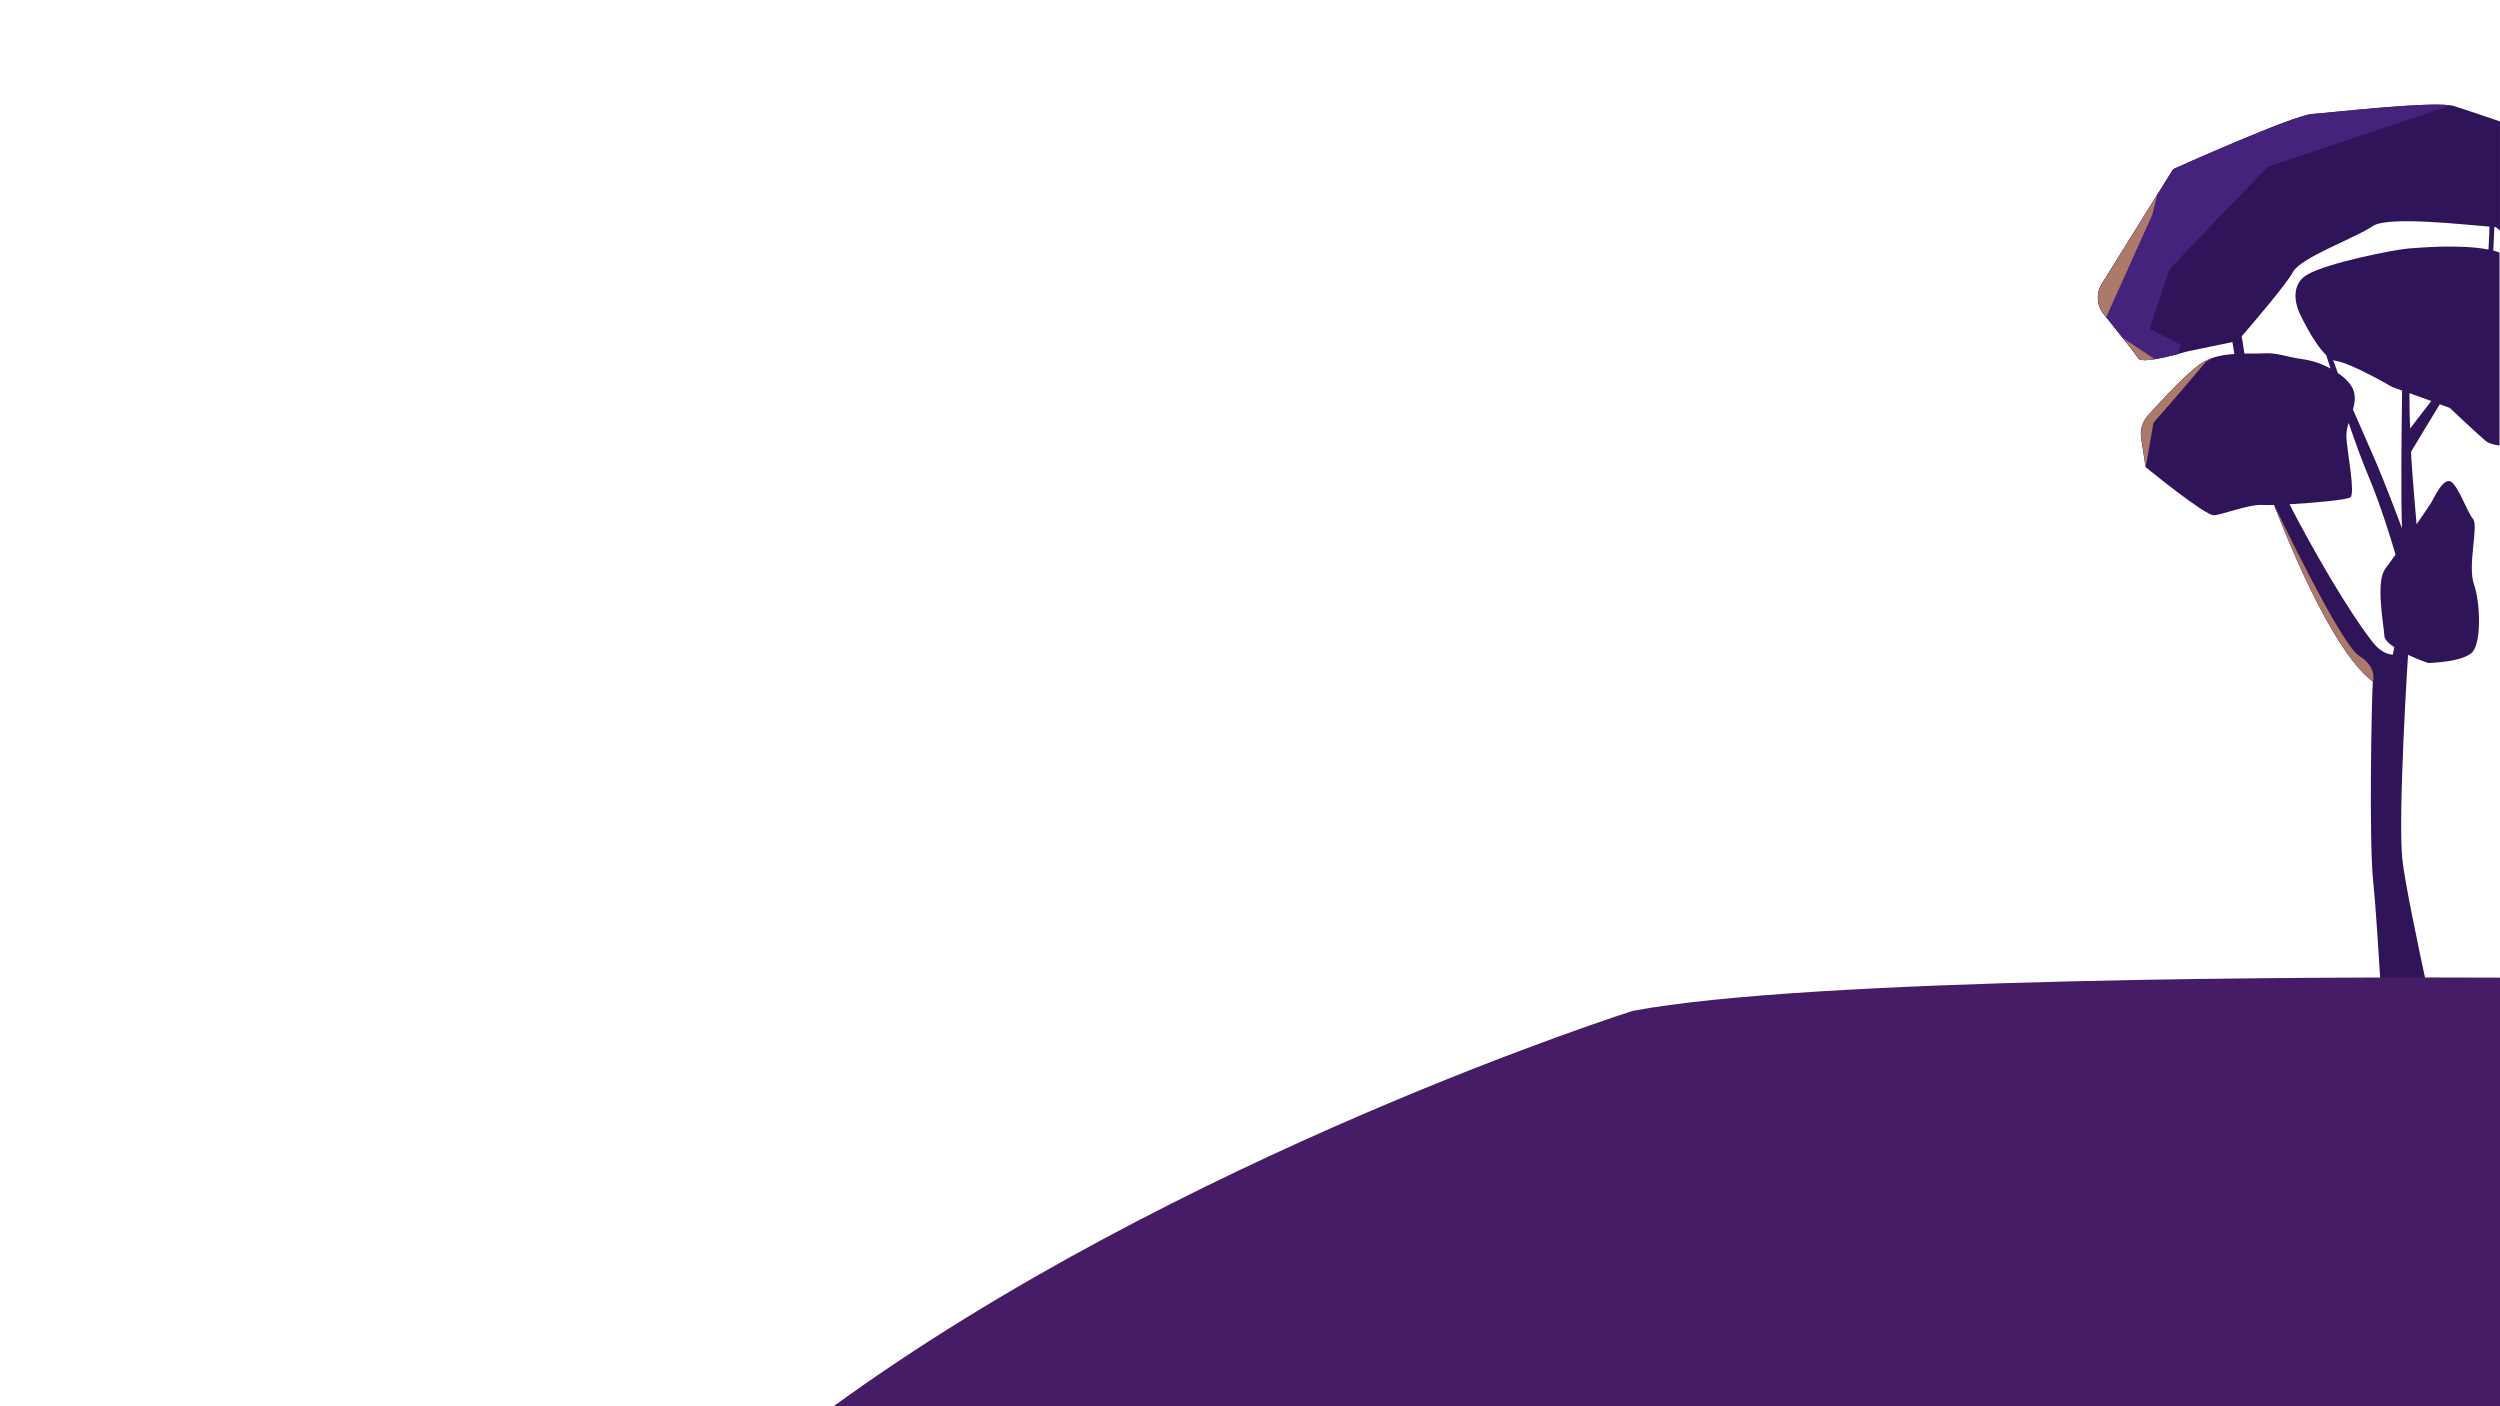
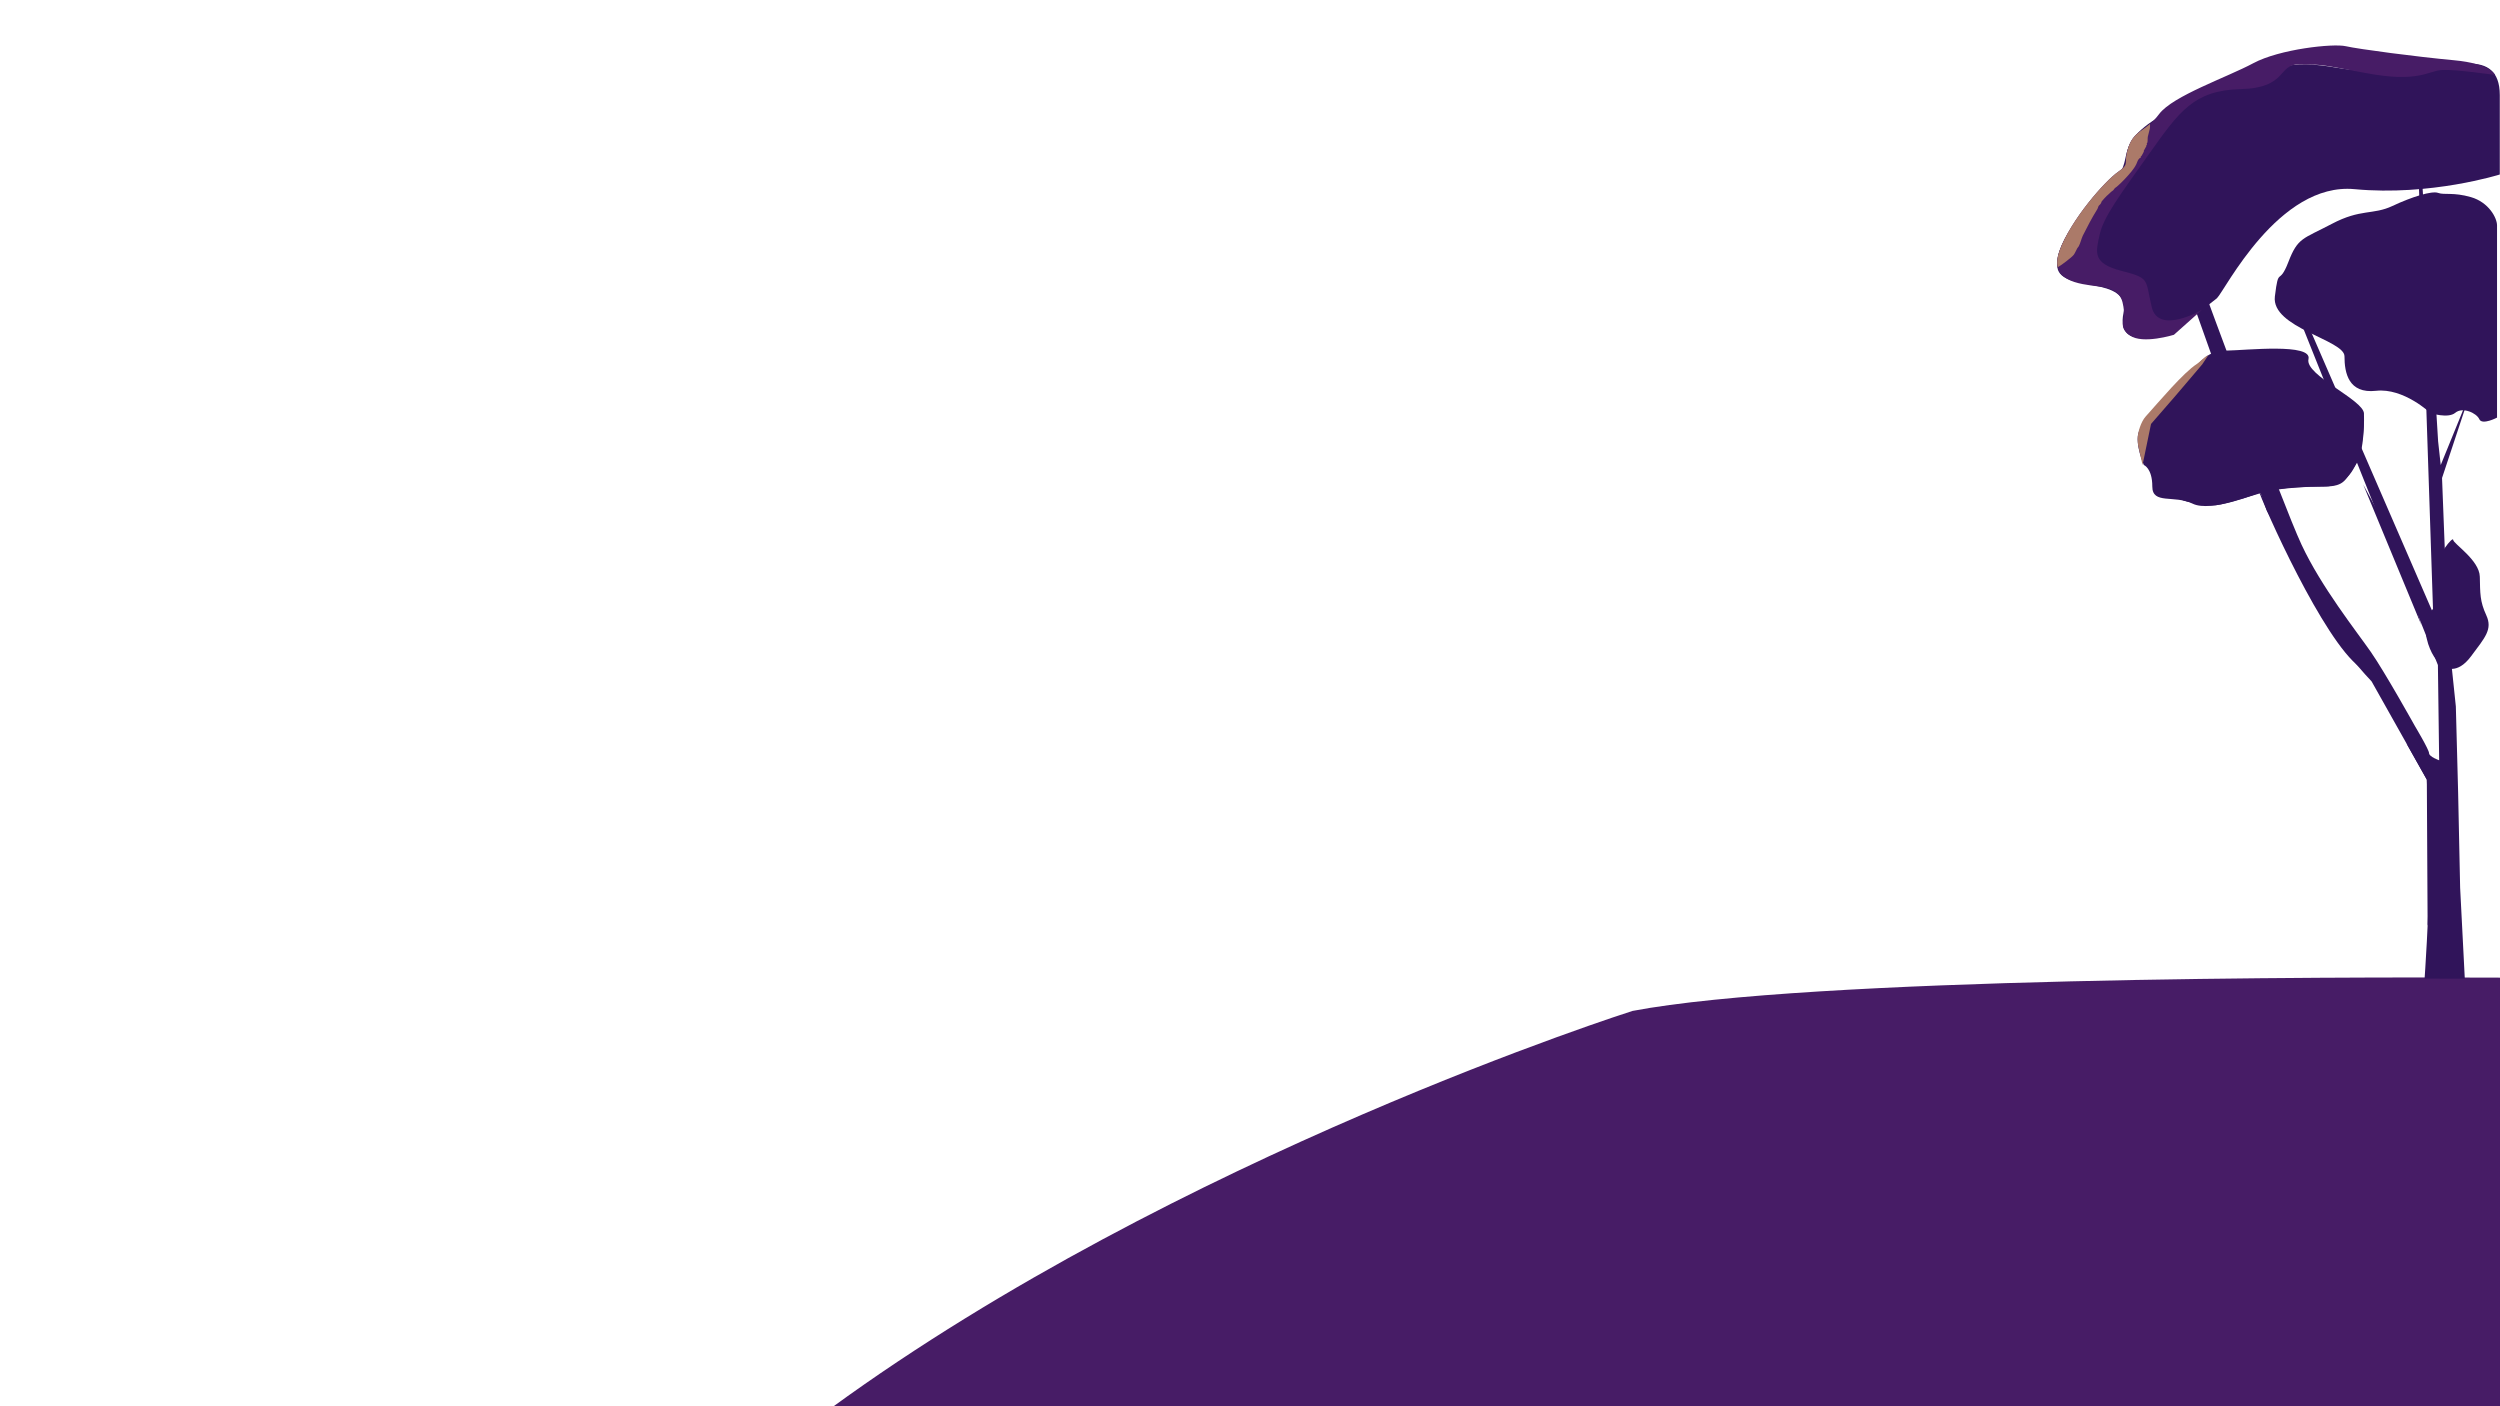
- <svg xmlns="http://www.w3.org/2000/svg" id="Layer_9" data-name="Layer 9" viewBox="0 0 1366 768">
-   <path d="M1362.3,136.91c.28-4.68.48-9.08.61-13,.64,0,1.71.77,3.08,2.16V66.34c-9.74-3.33-20.1-6.78-24.88-8.33-9.84-3.19-67.15,3.56-77.69,4.27s-76,30.14-76,30.14l-39,62.73a14.23,14.23,0,0,0,1,16.46c7,8.66,17.46,21.72,18.89,24.15,2.17,3.7,26.71-3.72,26.71-3.72l24.78-5.13c.33,2.12.69,4.3,1.05,6.52-6.14.4-12.61,1.55-17.71,4.8-7.34,4.67-22,20.39-29.54,28.75a15,15,0,0,0-3.7,12.29l2.41,15.91s32.6,26.69,37.4,26.37,18.85-6.08,26.58-5.64c1.32.08,3.5.06,6.22,0,12.8,32.95,34.56,82.06,54,96.54-.66,10.46-2.2,87,.25,109.73,2.55,23.75,7,111.59,7.77,115.47l34.94,2.11c-.2-.95-24.29-106.64-26.81-130.13s3-110.55,3.07-111.42l0-.4c5.66,2.63,11,4.46,11,4.46s20.19-.4,24.6-6.47,4-26.26.42-36.61,2.66-31.95-.47-35.59-7.93-17.76-12-20.38-9.07,8.31-10.79,11.32c-.68,1.19-4,6-8.08,11.91-.92-11-2.19-25.12-3.07-39.47,3.11-5.21,9.24-15.48,15.75-26.08l5.4,1.94s13.36,12.58,19.5,17.94c1.57,1.37,4.37,2.22,7.77,2.68V138Q1364.25,137.38,1362.3,136.91Zm-59.47,210.58c.14,2,2.36,4.14,5.4,6.14-.28,1.5-.54,2.88-.79,4.12-3.27-.31-7.16-1.94-10.88-6.72-14-17.91-32.94-51-45.59-75.51,13.66-.76,31.42-2.37,33.28-3.8,2.75-2.11-1.61-24-2.19-32.59a22.53,22.53,0,0,1,1.22-8.08c3.67,10.68,7.35,20.8,10.39,28,6.91,16.26,12.85,35.73,15.27,44-2.38,3.33-4.42,6.15-5.69,7.86C1298,318,1302.38,340.78,1302.83,347.49Zm9.66-133.14c-.31,25-.68,55.13-.06,74.34-3.7-10-9-23.86-14-35.71-3.38-8-8.12-18.42-12.78-29.22.95-3.29,1.46-6.58.47-9.93-1.07-3.64-4.43-7.13-8.69-10-.94-2.43-1.82-4.81-2.63-7.11a6.23,6.23,0,0,0,1.53.47c8.75,1.34,30.81,14.29,30.81,14.29l5.35,1.92C1312.5,213.7,1312.5,214,1312.5,214.35Zm4.4,19.77c-.28-6.7-.43-13.24-.36-19.3l11.92,4.29C1323.19,226,1318.74,231.75,1316.9,234.12Zm42.78-97.78c-15.67-3-37.29-1-43.17-.61-7.67.52-44.72,7.82-55.84,14.35s-4.4,20.51-4.4,20.51,7.34,16.35,14.77,23.42l2.38,7.36a44.79,44.79,0,0,0-14.45-5c-9.71-1.27-14.7-3.82-22.37-3.31-2.65.18-6.24.08-10.22.13-.54-3.25-1-6.41-1.51-9.43,6.34-7.33,24.49-28.55,28-35.12,4.28-8,34.36-18.68,43.56-25.07,8.32-5.79,52-.56,63.85.25C1360.15,127.6,1360,131.85,1359.68,136.34Z" style="fill:#30145a" />
-   <path d="M1190.18,193.43l1.15-5.07-16.67-8.67s9.33-29.33,10.67-32,54-56.67,54-56.67l99.77-33.45c-13.92-2-65.71,4-75.68,4.7-10.54.71-76,30.14-76,30.14l-39,62.73a14.23,14.23,0,0,0,1,16.46c7,8.66,17.46,21.72,18.89,24.15C1170,198.4,1182.9,195.38,1190.18,193.43Z" style="fill:#45227c" />
-   <path d="M1150.86,173.24,1176,117.37l2.71-10.83-30.19,48.62a14.23,14.23,0,0,0,1,16.46Z" style="fill:#ab7a69" />
-   <path d="M1177.37,196.28l-17.31-11.54c4.12,5.21,7.59,9.69,8.37,11S1172.94,197,1177.37,196.28Z" style="fill:#ab7a69" />
-   <path d="M1366,534.18c-90.81-.42-376.93-.22-474,18.19,0,0-248.4,78.86-437.9,217H1366Z" style="fill:#471c66" />
-   <path d="M1190,215.7l15.33-18,3.59-2.11a25.94,25.94,0,0,0-5.67,2.64c-7.34,4.67-22,20.39-29.54,28.75a15,15,0,0,0-3.7,12.29l2.41,15.91,4.24-24.15Z" style="fill:#ab7a69" />
-   <path d="M1289,358.33c-10-6-46.43-82.44-46.43-82.44,12.8,32.95,34.56,82.06,54,96.54C1296.67,372.43,1299,364.37,1289,358.33Z" style="fill:#ab7a69" />
+ <svg xmlns="http://www.w3.org/2000/svg" id="Layer_9" data-name="Layer 9" viewBox="0 0 1366 768" version="1.1">
+   <defs id="defs2">
+     <linearGradient id="id11" gradientUnits="userSpaceOnUse" x1="13084.17" y1="8001.83" x2="12210.26" y2="5748.94">
+       <stop offset="0" style="stop-opacity:1; stop-color:#6A7838" id="stop1" />
+       <stop offset="1" style="stop-opacity:1; stop-color:#FFD726" id="stop2" />
+     </linearGradient>
+   </defs>
+   <path d="m 1366,534.18 c -90.81,-0.42 -376.93,-0.22 -474,18.19 0,0 -248.4,78.86 -437.9,217 H 1366 Z" style="display:inline;fill:#471c66" id="path6" />
+   <g id="Layer4_content" transform="matrix(0.074409,0,0,0.074497,0,2)" fill-rule="evenodd" style="display:inline">
+     <path style="display:inline;fill:#30145a;fill-opacity:1" d="m 17804.3,7150.81 c 0,0 32.83,-463.96 32.83,-774.83 0,-310.86 -16.42,-684.68 -16.42,-684.68 l -405.75,-720.52 c 0,0 -296.1,-306.97 -434.32,-600.38 -138.22,-293.41 -334.71,-651.32 -334.71,-651.32 l -535.09,-1503.43 63.06,-144.83 c 0,0 581.59,1585.82 726.1,1895.87 144.51,310.04 404.14,636.75 508.99,787.31 104.85,150.55 324.25,544.46 324.25,544.46 0,0 103.89,173.23 103.89,199.07 0,25.84 74.07,51.86 74.07,51.86 l -9.18,-698.39 -1010.23,-2523.52 59.89,35.68 915.38,2107.58 -108.67,-3256.62 24.16,24.16 120.99,1971.51 19.16,174.05 221.96,-544.35 -212.25,639.55 43.39,1122.15 40.93,390.87 17.02,162.5 16.79,631.56 14.74,698.17 34.2,666.94 -295.18,-0.41 z" id="path9" />
+     <path style="display:inline;fill:#30145a;fill-opacity:1" d="m 16592.32,3586.54 c 0,0 -355.42,147.54 -490.84,81.02 -135.42,-66.52 -296.64,8.22 -296.64,-126.19 0,-134.41 -62.33,-157.81 -62.33,-157.81 0,0 -67.66,-154.36 -37.64,-241.03 30.03,-86.67 244.42,-333.44 359.51,-430.35 115.09,-96.92 139.34,-165.21 285.05,-167.56 145.71,-2.35 630.84,-56.21 602.22,62.46 -28.62,118.67 407.48,299.37 407.48,399.95 0,100.58 2.35,534.35 -289.95,534.35 -292.3,0 -476.88,45.17 -476.88,45.17 z" id="path11" />
+     <path style="display:inline;fill:#ab7a69;fill-rule:nonzero;fill-opacity:1" d="m 15974.38,2877.02 197.23,-231.58 44.69,-66.92 c -26.65,8.68 -60.15,49.17 -83.95,63.97 -98.53,62.69 -275.41,273.7 -376.62,385.92 -33.42,37.01 -58.52,114.39 -58.52,164.25 0,10.03 1.73,35.05 3.2,44.95 l 32.75,145.94 62.17,-300.77 179.05,-205.77 z" id="path12" />
+     <path style="display:inline;fill:#30145a;fill-rule:nonzero;fill-opacity:1" d="m 17207.64,4620.64 c -134.93,-79.35 -632.99,-1079.27 -632.99,-1079.27 50.72,157.15 490.4,1131.9 753.06,1323.96 1.35,-0.01 14.89,-164.8 -120.06,-244.69 z" id="path13" />
+     <path style="display:inline;fill:#30145a;fill-opacity:1" d="m 17846.61,3002.54 c 0,0 -195.59,-185.76 -398.77,-163.06 -203.19,22.69 -231.83,-132 -231.83,-253.08 0,-121.08 -539.3,-208.29 -511.19,-438.8 28.11,-230.52 29,-70.72 98.97,-252.31 69.97,-181.59 106.18,-167.66 319.25,-280.11 213.08,-112.45 301.37,-63.79 444.98,-131.26 143.62,-67.47 290.34,-112.84 335.32,-95.98 44.98,16.87 111.08,-6.54 241.32,31.04 130.24,37.57 191.57,152.01 191.57,207.34 v 1409.8 c 0,0 -109.51,57.61 -130.06,11.69 -20.55,-45.92 -123.27,-91.85 -176.45,-47.13 -53.18,44.72 -183.1,1.86 -183.1,1.86 z" id="path14" />
+     <path style="display:inline;fill:#30145a;fill-opacity:1" d="m 17952.63,4865.33 c 0,0 87.75,62.09 192.02,-77.67 104.27,-139.76 160.17,-198.46 112.65,-301.88 -47.52,-103.42 -44.72,-159.57 -47.52,-282.43 -2.8,-122.87 -195.66,-243.06 -195.66,-271.01 0,-27.95 -121.51,114.73 -120.2,209.64 1.32,94.9 43.88,204.74 -35.85,307.68 -79.73,102.94 -38.15,238.33 0,312.85 38.15,74.52 94.55,102.82 94.55,102.82 z" id="path15" />
+     <path style="display:inline;fill:#30145a;fill-opacity:1" d="m 16279.28,2160.63 c -400.69,329.06 -743.13,392.17 -686.31,109.73 56.82,-282.44 -459.39,-146.66 -485.26,-336.49 -25.86,-189.83 245.42,-485.29 420,-646.94 174.59,-161.66 -78.01,-287.74 541.09,-565.79 619.09,-278.05 753.64,-309.51 1090.84,-251.31 337.21,58.2 538.77,1.91 668.54,8.38 129.77,6.46 528.29,-172.87 528.29,192.77 0,365.64 0,581.98 0,581.98 0,0 -508.5,160.2 -1066.87,107.58 -558.37,-52.61 -951.98,744.38 -1010.33,800.09 z" id="path16" />
+     <path style="display:inline;fill:#471c66;fill-opacity:1" d="m 16168.89,2245.75 c 0,0 -319.26,187.29 -368.4,-20.63 -49.14,-207.93 -10.32,-210.66 -224.47,-265.95 -214.15,-55.29 -185.9,-137.45 -157.72,-265.64 28.18,-128.19 143.03,-282.32 363.79,-592.74 220.76,-310.42 327.79,-465.7 673.1,-474.2 345.31,-8.5 269.26,-185.62 428.7,-180.36 159.44,5.26 83.33,-15.55 482.01,61.39 398.67,76.94 463.52,-17.02 569.82,-21.26 106.31,-4.25 386.63,37.02 386.63,37.02 0,0 -31.7,-83.53 -302.58,-108.42 -270.88,-24.89 -700.68,-81.49 -794.22,-102.88 -93.54,-21.39 -485.9,21.08 -679.02,124.62 -193.12,103.54 -591.6,239.3 -691.77,373.1 -100.17,133.8 -178.74,111.86 -223.92,239.65 -45.18,127.79 17.18,119.32 -77.93,184.84 -95.11,65.52 -345.8,350.08 -428.35,575.34 -82.56,225.26 133.87,245.42 292.71,265.45 158.83,20.03 167.9,92.15 179.08,173.28 11.17,81.13 -47.02,119.15 44.98,185.54 92,66.38 322.14,-5.17 322.14,-5.17 l 205.43,-182.97 z" id="path17" />
+     <path style="display:inline;fill:#30145a;fill-opacity:1" d="m 15966.07,3587.54 c 0,0 34.02,-262.04 221.31,-221.31 187.28,40.73 127.32,-38.78 234.06,-148.71 106.74,-109.92 114.84,-164.56 391.28,-109.92 276.44,54.63 271.94,152.53 393.96,65.55 122.02,-86.98 152.47,-160.11 152.47,-160.11 0,0 10.17,273.33 -63.86,373.95 -74.03,100.62 -71.28,154.38 -226.1,154.38 -154.82,0 -301.34,8.6 -396.33,29.78 -95,21.18 -328.95,101.76 -401.64,107.69 -72.68,5.93 -119.67,-8.88 -205.12,-25.52 -85.45,-16.64 -100.04,-65.78 -100.04,-65.78 z" id="path18" />
+     <path style="display:inline;fill:#30145a;fill-opacity:1" d="m 17353.5,3527.43 c 0,0 337.71,607.86 369.32,787.64 31.6,179.78 59.73,247.66 59.73,247.66 z" id="path19" />
+     <path style="display:inline;fill:#30145a;fill-opacity:1" d="m 17671.52,5426.39 249.9,249.9 v -77.69 c 0,0 46.73,-46.66 0,486 -46.73,532.66 -94.95,679.01 -94.95,679.01 l -5.76,-1072.33 -149.18,-264.91 z" id="path29" />
+     <path style="fill:none;fill-opacity:1;stroke-width:13.431" d="m 15963.47,2428.73 -367.12,-180.37 -340.329,-666.606 -665.127,479.528 1224.671,617.789 z" id="path31" />
+     <path id="path17-5" style="display:inline;fill:#000000;fill-opacity:0" d="m 15256.026,1581.745 -18.19,13.109 c -47.275,71.838 -88.085,146.071 -113.263,214.774 -82.56,225.26 133.857,245.422 292.697,265.452 47.482,5.988 81.562,16.632 106.333,30.779 z m 340.338,666.606 c 11.17,81.13 -47.036,119.151 44.964,185.541 92,66.38 322.147,-5.165 322.147,-5.165 z" />
+     <path id="path17-7" style="display:inline;fill:#ab7a69;fill-opacity:1" d="m 15788.122,882.058 c -68.493,59.473 -122.699,69.511 -157.307,167.399 -45.18,127.79 17.205,119.313 -77.905,184.833 -95.11,65.52 -345.8,350.083 -428.35,575.343 -18.593,50.731 -22.047,91.06 -14.384,123.327 19.888,-8.918 104.981,-73.203 117.803,-91.132 10.567,-14.777 17.015,-32.084 25.724,-47.742 2.975,-5.349 8.05,-9.333 11.024,-14.682 6.409,-11.521 10.19,-24.318 14.699,-36.705 4.575,-12.565 8.612,-28.239 14.7,-40.401 32.9,-65.723 67.438,-131.983 106.595,-194.56 4.945,-7.903 5.848,-17.938 11.024,-25.693 2.884,-4.32 8.004,-6.813 11.025,-11.038 17.975,-25.136 -2.664,-4.882 14.699,-25.693 19.08,-22.868 43.54,-46.692 66.172,-66.068 4.651,-3.982 10.367,-6.685 14.699,-11.011 4.332,-4.327 6.694,-10.381 11.025,-14.708 4.332,-4.327 10.048,-7.029 14.699,-11.011 37.705,-32.281 74.932,-72.188 106.595,-110.14 13.849,-16.599 27.102,-35.787 36.748,-55.057 5.138,-10.262 8.348,-23.481 14.725,-33.034 2.599,-3.893 10.538,-12.603 14.7,-14.682 1.102,-0.547 2.807,0.865 3.674,0 1.837,-1.836 -1.839,-9.176 0,-11.011 0.86,-0.865 2.808,0.865 3.675,0 2.221,-2.219 15.984,-28.287 18.374,-33.06 1.102,-2.189 -1.102,-5.152 0,-7.341 5.701,-11.39 12.672,-21.644 18.374,-33.034 1.102,-2.189 -1.734,-5.61 0,-7.341 0.86,-0.865 2.81,0.865 3.675,0 1.734,-1.731 0,-4.893 0,-7.341 0,-16.712 -1.733,-0.208 3.675,-11.011 2.88,-5.753 1.695,-36.158 3.674,-44.072 4.84,-19.331 9.811,-39.189 14.7,-58.727 1.4,-5.595 1.772,-19.246 1.469,-34.607 z" />
+   </g>
</svg>
